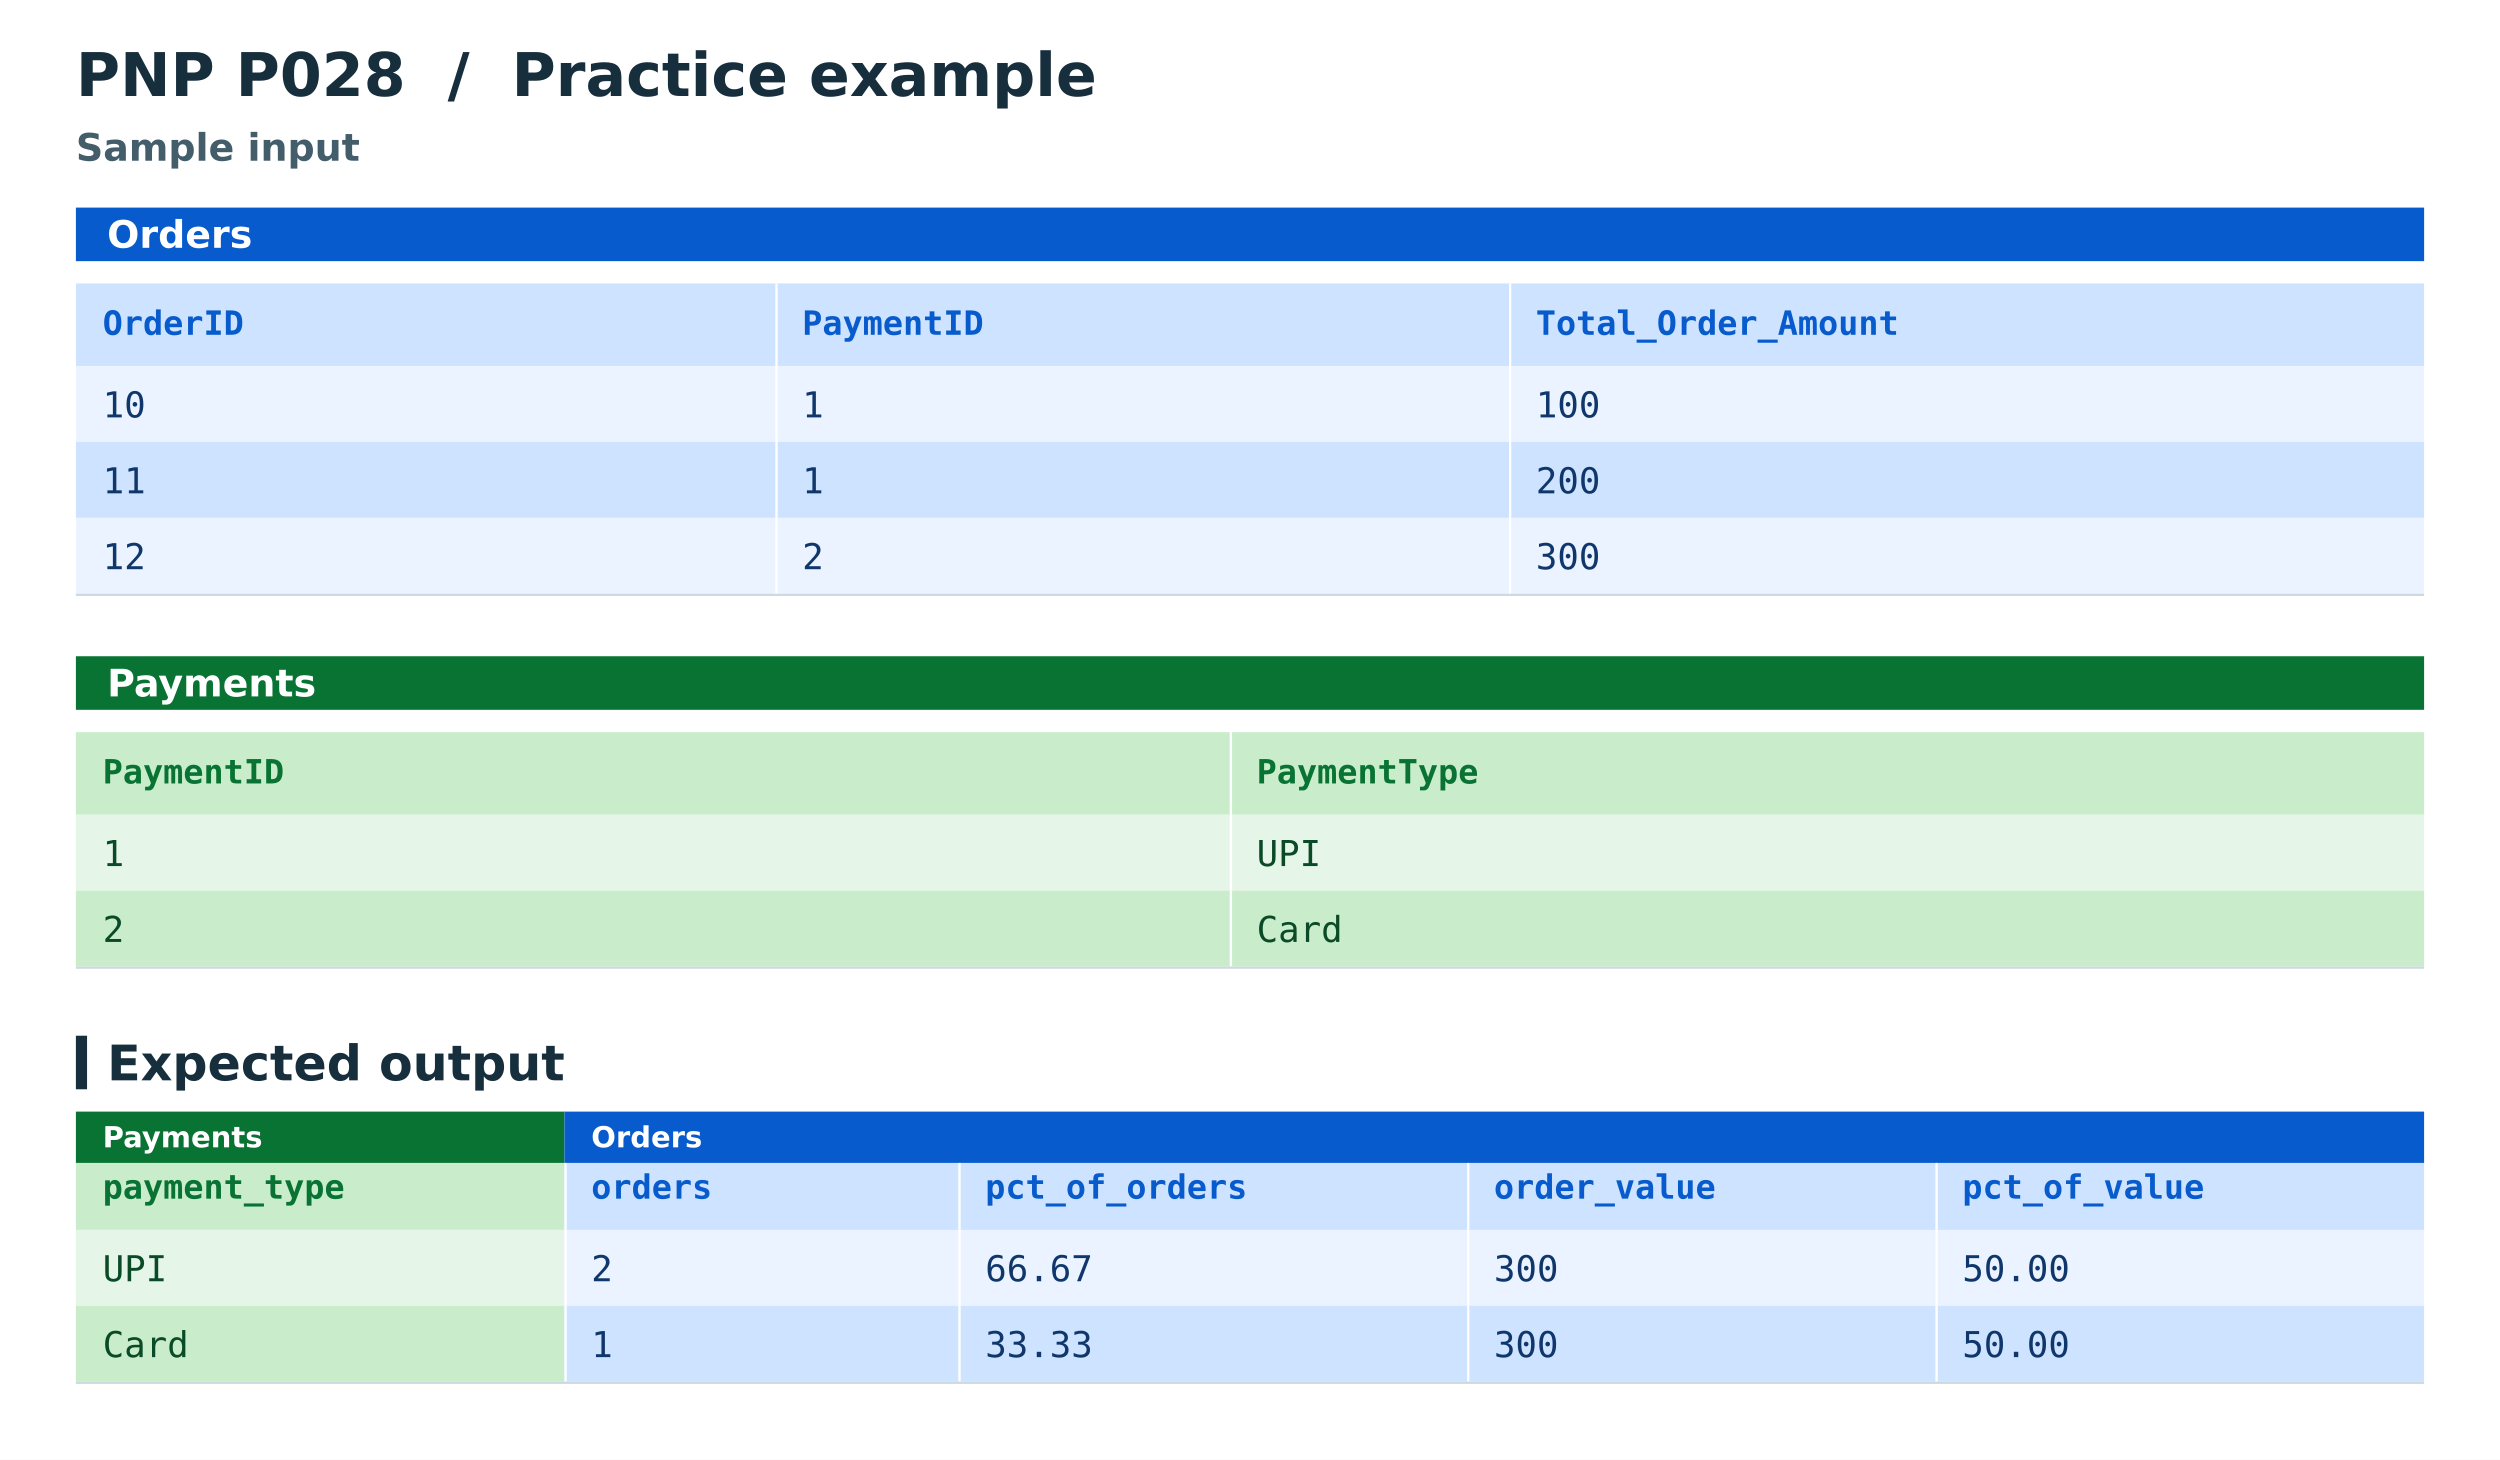
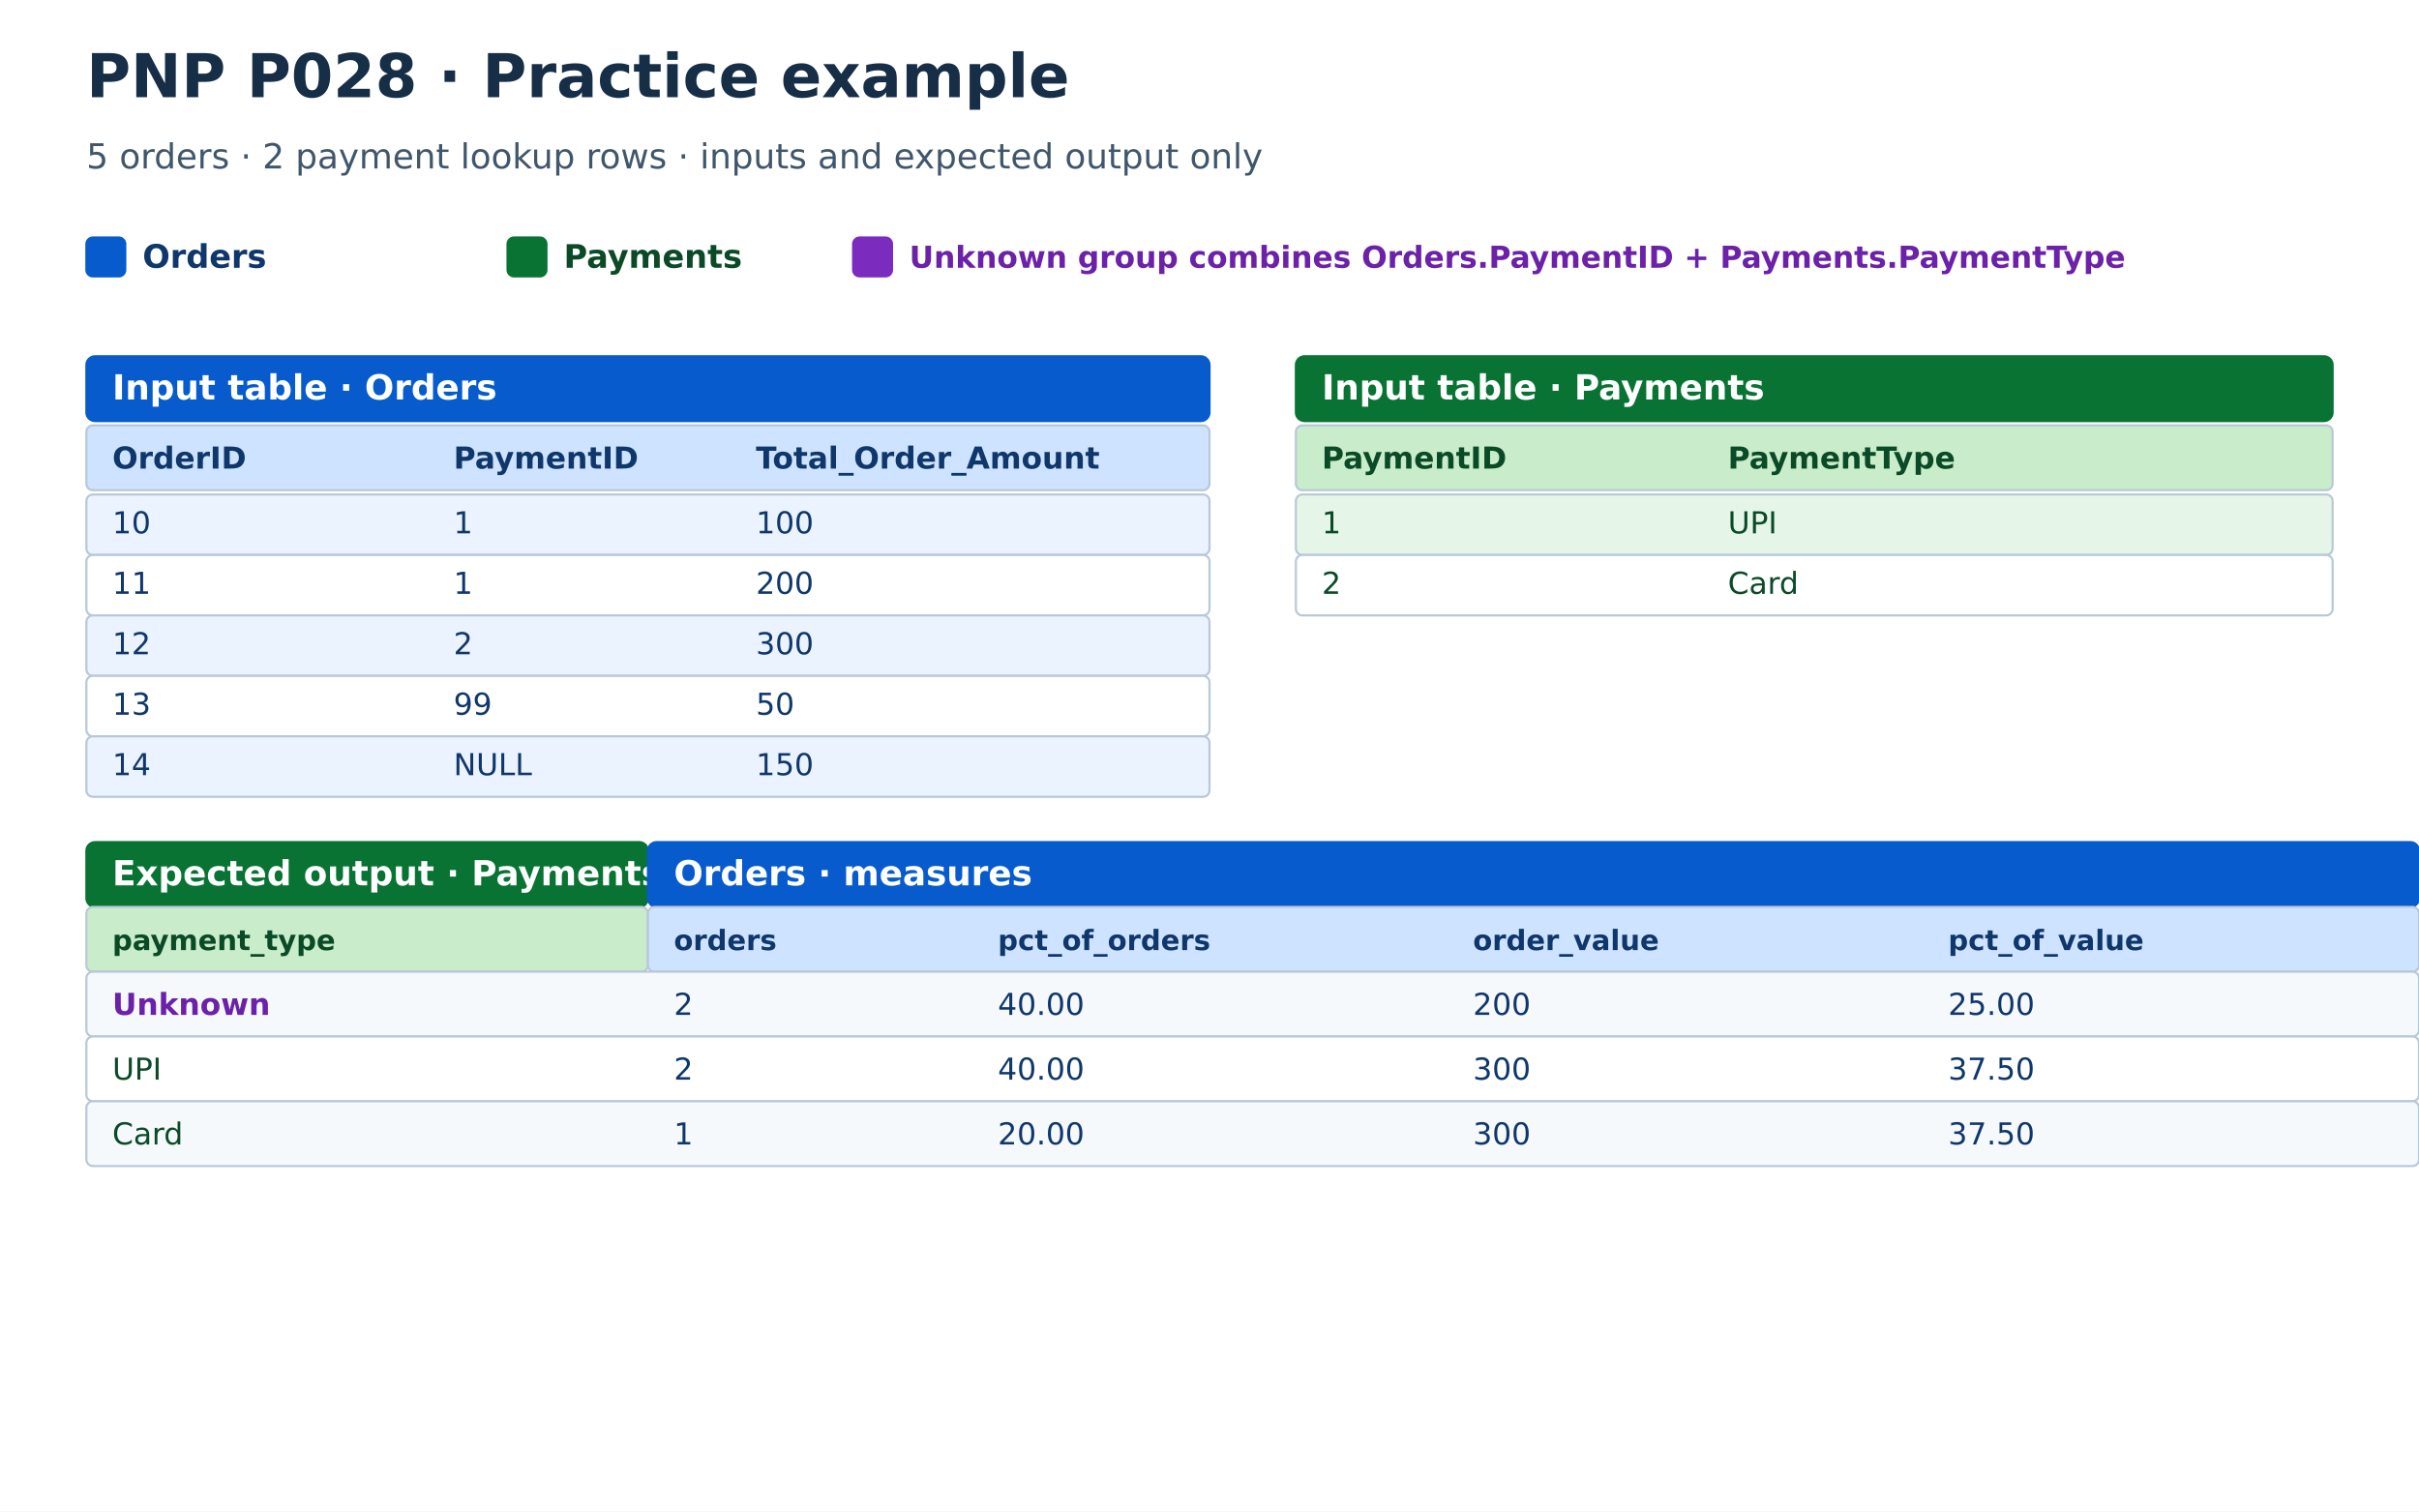
- <svg xmlns="http://www.w3.org/2000/svg" width="1120" role="img" aria-labelledby="figure-title figure-desc" height="654" viewBox="0 0 1120 654">
-   <rect x="0" y="0" width="1120" height="654" fill="#ffffff" />
-   <text x="34" y="43" font-size="27" fill="#172e3d" font-family="DejaVu Sans, sans-serif" font-weight="700" xml:space="preserve">PNP P028  /  Practice example</text>
-   <text x="34" y="72" font-size="17" fill="#435d6b" font-family="DejaVu Sans, sans-serif" font-weight="700" xml:space="preserve">Sample input</text>
-   <g data-table="Orders">
-     <rect x="34" y="93" width="1052.01" height="24" fill="#075BCC" />
-     <text x="48" y="111" font-size="17" fill="#ffffff" font-family="DejaVu Sans, sans-serif" font-weight="700" xml:space="preserve">Orders</text>
-     <g data-header="OrderID" data-source="Orders">
-       <rect x="34" y="127" width="313.39" height="37" fill="#cee3ff" />
-       <text x="46" y="150" font-size="15" fill="#075BCC" font-family="DejaVu Sans Mono, monospace" font-weight="700" xml:space="preserve">OrderID</text>
-     </g>
-     <g data-header="PaymentID" data-source="Orders">
-       <rect x="347.39" y="127" width="328.67" height="37" fill="#cee3ff" />
-       <text x="359.39" y="150" font-size="15" fill="#075BCC" font-family="DejaVu Sans Mono, monospace" font-weight="700" xml:space="preserve">PaymentID</text>
-       <rect x="347.39" y="127" width="1" height="37" fill="#ffffff" />
-     </g>
-     <g data-header="Total_Order_Amount" data-source="Orders">
-       <rect x="676.05" y="127" width="409.95" height="37" fill="#cee3ff" />
-       <text x="688.05" y="150" font-size="15" fill="#075BCC" font-family="DejaVu Sans Mono, monospace" font-weight="700" xml:space="preserve">Total_Order_Amount</text>
-       <rect x="676.05" y="127" width="1" height="37" fill="#ffffff" />
-     </g>
-     <g data-column="OrderID" data-row="1" data-source="Orders" data-value="10">
-       <rect x="34" y="164" width="313.39" height="34" fill="#EAF3FF" />
-       <text x="46" y="187" font-size="16" fill="#10376B" font-family="DejaVu Sans Mono, monospace" xml:space="preserve">10</text>
-     </g>
-     <g data-column="PaymentID" data-row="1" data-source="Orders" data-value="1">
-       <rect x="347.39" y="164" width="328.67" height="34" fill="#EAF3FF" />
-       <rect x="347.39" y="164" width="1" height="34" fill="#ffffff" />
-       <text x="359.39" y="187" font-size="16" fill="#10376B" font-family="DejaVu Sans Mono, monospace" xml:space="preserve">1</text>
-     </g>
-     <g data-column="Total_Order_Amount" data-row="1" data-source="Orders" data-value="100">
-       <rect x="676.05" y="164" width="409.95" height="34" fill="#EAF3FF" />
-       <rect x="676.05" y="164" width="1" height="34" fill="#ffffff" />
-       <text x="688.05" y="187" font-size="16" fill="#10376B" font-family="DejaVu Sans Mono, monospace" xml:space="preserve">100</text>
-     </g>
-     <g data-column="OrderID" data-row="2" data-source="Orders" data-value="11">
-       <rect x="34" y="198" width="313.39" height="34" fill="#CEE3FF" />
-       <text x="46" y="221" font-size="16" fill="#10376B" font-family="DejaVu Sans Mono, monospace" xml:space="preserve">11</text>
-     </g>
-     <g data-column="PaymentID" data-row="2" data-source="Orders" data-value="1">
-       <rect x="347.39" y="198" width="328.67" height="34" fill="#CEE3FF" />
-       <rect x="347.39" y="198" width="1" height="34" fill="#ffffff" />
-       <text x="359.39" y="221" font-size="16" fill="#10376B" font-family="DejaVu Sans Mono, monospace" xml:space="preserve">1</text>
-     </g>
-     <g data-column="Total_Order_Amount" data-row="2" data-source="Orders" data-value="200">
-       <rect x="676.05" y="198" width="409.95" height="34" fill="#CEE3FF" />
-       <rect x="676.05" y="198" width="1" height="34" fill="#ffffff" />
-       <text x="688.05" y="221" font-size="16" fill="#10376B" font-family="DejaVu Sans Mono, monospace" xml:space="preserve">200</text>
-     </g>
-     <g data-column="OrderID" data-row="3" data-source="Orders" data-value="12">
-       <rect x="34" y="232" width="313.39" height="34" fill="#EAF3FF" />
-       <text x="46" y="255" font-size="16" fill="#10376B" font-family="DejaVu Sans Mono, monospace" xml:space="preserve">12</text>
-     </g>
-     <g data-column="PaymentID" data-row="3" data-source="Orders" data-value="2">
-       <rect x="347.39" y="232" width="328.67" height="34" fill="#EAF3FF" />
-       <rect x="347.39" y="232" width="1" height="34" fill="#ffffff" />
-       <text x="359.39" y="255" font-size="16" fill="#10376B" font-family="DejaVu Sans Mono, monospace" xml:space="preserve">2</text>
-     </g>
-     <g data-column="Total_Order_Amount" data-row="3" data-source="Orders" data-value="300">
-       <rect x="676.05" y="232" width="409.95" height="34" fill="#EAF3FF" />
-       <rect x="676.05" y="232" width="1" height="34" fill="#ffffff" />
-       <text x="688.05" y="255" font-size="16" fill="#10376B" font-family="DejaVu Sans Mono, monospace" xml:space="preserve">300</text>
-     </g>
-     <rect x="34" y="266" width="1052" height="1" fill="#ccd9de" />
-   </g>
-   <g data-table="Payments">
-     <rect x="34" y="294" width="1052" height="24" fill="#087333" />
-     <text x="48" y="312" font-size="17" fill="#ffffff" font-family="DejaVu Sans, sans-serif" font-weight="700" xml:space="preserve">Payments</text>
-     <g data-header="PaymentID" data-source="Payments">
-       <rect x="34" y="328" width="516.97" height="37" fill="#c9ecca" />
-       <text x="46" y="351" font-size="15" fill="#087333" font-family="DejaVu Sans Mono, monospace" font-weight="700" xml:space="preserve">PaymentID</text>
-     </g>
-     <g data-header="PaymentType" data-source="Payments">
-       <rect x="550.97" y="328" width="535.03" height="37" fill="#c9ecca" />
-       <text x="562.97" y="351" font-size="15" fill="#087333" font-family="DejaVu Sans Mono, monospace" font-weight="700" xml:space="preserve">PaymentType</text>
-       <rect x="550.97" y="328" width="1" height="37" fill="#ffffff" />
-     </g>
-     <g data-column="PaymentID" data-row="1" data-source="Payments" data-value="1">
-       <rect x="34" y="365" width="516.97" height="34" fill="#E5F6E8" />
-       <text x="46" y="388" font-size="16" fill="#0B4A27" font-family="DejaVu Sans Mono, monospace" xml:space="preserve">1</text>
-     </g>
-     <g data-column="PaymentType" data-row="1" data-source="Payments" data-value="UPI">
-       <rect x="550.97" y="365" width="535.03" height="34" fill="#E5F6E8" />
-       <rect x="550.97" y="365" width="1" height="34" fill="#ffffff" />
-       <text x="562.97" y="388" font-size="16" fill="#0B4A27" font-family="DejaVu Sans Mono, monospace" xml:space="preserve">UPI</text>
-     </g>
-     <g data-column="PaymentID" data-row="2" data-source="Payments" data-value="2">
-       <rect x="34" y="399" width="516.97" height="34" fill="#C9ECCA" />
-       <text x="46" y="422" font-size="16" fill="#0B4A27" font-family="DejaVu Sans Mono, monospace" xml:space="preserve">2</text>
-     </g>
-     <g data-column="PaymentType" data-row="2" data-source="Payments" data-value="Card">
-       <rect x="550.97" y="399" width="535.03" height="34" fill="#C9ECCA" />
-       <rect x="550.97" y="399" width="1" height="34" fill="#ffffff" />
-       <text x="562.97" y="422" font-size="16" fill="#0B4A27" font-family="DejaVu Sans Mono, monospace" xml:space="preserve">Card</text>
-     </g>
-     <rect x="34" y="433" width="1052" height="1" fill="#ccd9de" />
-   </g>
-   <g data-table="Expected output">
-     <rect x="34" y="464" width="5" height="24" fill="#172e3d" />
-     <text x="48" y="484" font-size="22" fill="#172e3d" font-family="DejaVu Sans, sans-serif" font-weight="700" xml:space="preserve">Expected output</text>
-     <g data-header="payment_type" data-source="Payments">
-       <rect x="34" y="498" width="218.88" height="23" fill="#087333" />
-       <text x="46" y="514" font-size="13" fill="#ffffff" font-family="DejaVu Sans, sans-serif" font-weight="700" xml:space="preserve">Payments</text>
-       <rect x="34" y="521" width="218.88" height="30" fill="#c9ecca" />
-       <text x="46" y="537" font-size="15" fill="#087333" font-family="DejaVu Sans Mono, monospace" font-weight="700" xml:space="preserve">payment_type</text>
-     </g>
-     <g data-header="orders" data-source="Orders">
-       <rect x="252.88" y="498" width="833.12" height="23" fill="#075BCC" />
-       <text x="264.88" y="514" font-size="13" fill="#ffffff" font-family="DejaVu Sans, sans-serif" font-weight="700" xml:space="preserve">Orders</text>
-       <rect x="252.88" y="521" width="176.5" height="30" fill="#cee3ff" />
-       <text x="264.88" y="537" font-size="15" fill="#075BCC" font-family="DejaVu Sans Mono, monospace" font-weight="700" xml:space="preserve">orders</text>
-       <rect x="252.88" y="521" width="1" height="30" fill="#ffffff" />
-     </g>
-     <g data-header="pct_of_orders" data-source="Orders">
-       <rect x="429.38" y="521" width="227.91" height="30" fill="#cee3ff" />
-       <text x="441.38" y="537" font-size="15" fill="#075BCC" font-family="DejaVu Sans Mono, monospace" font-weight="700" xml:space="preserve">pct_of_orders</text>
-       <rect x="429.38" y="521" width="1" height="30" fill="#ffffff" />
-     </g>
-     <g data-header="order_value" data-source="Orders">
-       <rect x="657.28" y="521" width="209.84" height="30" fill="#cee3ff" />
-       <text x="669.28" y="537" font-size="15" fill="#075BCC" font-family="DejaVu Sans Mono, monospace" font-weight="700" xml:space="preserve">order_value</text>
-       <rect x="657.28" y="521" width="1" height="30" fill="#ffffff" />
-     </g>
-     <g data-header="pct_of_value" data-source="Orders">
-       <rect x="867.12" y="521" width="218.88" height="30" fill="#cee3ff" />
-       <text x="879.12" y="537" font-size="15" fill="#075BCC" font-family="DejaVu Sans Mono, monospace" font-weight="700" xml:space="preserve">pct_of_value</text>
-       <rect x="867.12" y="521" width="1" height="30" fill="#ffffff" />
-     </g>
-     <g data-column="payment_type" data-row="1" data-source="Payments" data-value="UPI">
-       <rect x="34" y="551" width="218.88" height="34" fill="#E5F6E8" />
-       <text x="46" y="574" font-size="16" fill="#0B4A27" font-family="DejaVu Sans Mono, monospace" xml:space="preserve">UPI</text>
-     </g>
-     <g data-column="orders" data-row="1" data-source="Orders" data-value="2">
-       <rect x="252.88" y="551" width="176.5" height="34" fill="#EAF3FF" />
-       <rect x="252.88" y="551" width="1" height="34" fill="#ffffff" />
-       <text x="264.88" y="574" font-size="16" fill="#10376B" font-family="DejaVu Sans Mono, monospace" xml:space="preserve">2</text>
-     </g>
-     <g data-column="pct_of_orders" data-row="1" data-source="Orders" data-value="66.67">
-       <rect x="429.38" y="551" width="227.91" height="34" fill="#EAF3FF" />
-       <rect x="429.38" y="551" width="1" height="34" fill="#ffffff" />
-       <text x="441.38" y="574" font-size="16" fill="#10376B" font-family="DejaVu Sans Mono, monospace" xml:space="preserve">66.67</text>
-     </g>
-     <g data-column="order_value" data-row="1" data-source="Orders" data-value="300">
-       <rect x="657.28" y="551" width="209.84" height="34" fill="#EAF3FF" />
-       <rect x="657.28" y="551" width="1" height="34" fill="#ffffff" />
-       <text x="669.28" y="574" font-size="16" fill="#10376B" font-family="DejaVu Sans Mono, monospace" xml:space="preserve">300</text>
-     </g>
-     <g data-column="pct_of_value" data-row="1" data-source="Orders" data-value="50.00">
-       <rect x="867.12" y="551" width="218.88" height="34" fill="#EAF3FF" />
-       <rect x="867.12" y="551" width="1" height="34" fill="#ffffff" />
-       <text x="879.12" y="574" font-size="16" fill="#10376B" font-family="DejaVu Sans Mono, monospace" xml:space="preserve">50.00</text>
-     </g>
-     <g data-column="payment_type" data-row="2" data-source="Payments" data-value="Card">
-       <rect x="34" y="585" width="218.88" height="34" fill="#C9ECCA" />
-       <text x="46" y="608" font-size="16" fill="#0B4A27" font-family="DejaVu Sans Mono, monospace" xml:space="preserve">Card</text>
-     </g>
-     <g data-column="orders" data-row="2" data-source="Orders" data-value="1">
-       <rect x="252.88" y="585" width="176.5" height="34" fill="#CEE3FF" />
-       <rect x="252.88" y="585" width="1" height="34" fill="#ffffff" />
-       <text x="264.88" y="608" font-size="16" fill="#10376B" font-family="DejaVu Sans Mono, monospace" xml:space="preserve">1</text>
-     </g>
-     <g data-column="pct_of_orders" data-row="2" data-source="Orders" data-value="33.33">
-       <rect x="429.38" y="585" width="227.91" height="34" fill="#CEE3FF" />
-       <rect x="429.38" y="585" width="1" height="34" fill="#ffffff" />
-       <text x="441.38" y="608" font-size="16" fill="#10376B" font-family="DejaVu Sans Mono, monospace" xml:space="preserve">33.33</text>
-     </g>
-     <g data-column="order_value" data-row="2" data-source="Orders" data-value="300">
-       <rect x="657.28" y="585" width="209.84" height="34" fill="#CEE3FF" />
-       <rect x="657.28" y="585" width="1" height="34" fill="#ffffff" />
-       <text x="669.28" y="608" font-size="16" fill="#10376B" font-family="DejaVu Sans Mono, monospace" xml:space="preserve">300</text>
-     </g>
-     <g data-column="pct_of_value" data-row="2" data-source="Orders" data-value="50.00">
-       <rect x="867.12" y="585" width="218.88" height="34" fill="#CEE3FF" />
-       <rect x="867.12" y="585" width="1" height="34" fill="#ffffff" />
-       <text x="879.12" y="608" font-size="16" fill="#10376B" font-family="DejaVu Sans Mono, monospace" xml:space="preserve">50.00</text>
-     </g>
-     <rect x="34" y="619" width="1052" height="1" fill="#ccd9de" />
-   </g>
+ <svg xmlns="http://www.w3.org/2000/svg" width="1120" height="700" viewBox="0 0 1120 700" role="img" aria-labelledby="title desc">
+   <rect width="1120" height="700" fill="#FFFFFF" />
+   <text x="40" y="45" font-family="DejaVu Sans,Arial,sans-serif" font-size="28" font-weight="700" fill="#172E47">PNP P028 · Practice example</text>
+   <text x="40" y="78" font-family="DejaVu Sans,Arial,sans-serif" font-size="16" fill="#40566B">5 orders · 2 payment lookup rows · inputs and expected output only</text>
+   <rect x="40" y="110" width="18" height="18" rx="3" fill="#075BCC" stroke="#075BCC" />
+   <text x="66" y="124" font-family="DejaVu Sans,Arial,sans-serif" font-size="15" font-weight="700" fill="#10376B" text-anchor="start">Orders</text>
+   <rect x="235" y="110" width="18" height="18" rx="3" fill="#087333" stroke="#087333" />
+   <text x="261" y="124" font-family="DejaVu Sans,Arial,sans-serif" font-size="15" font-weight="700" fill="#0B4A27" text-anchor="start">Payments</text>
+   <rect x="395" y="110" width="18" height="18" rx="3" fill="#7B2CBF" stroke="#7B2CBF" />
+   <text x="421" y="124" font-family="DejaVu Sans,Arial,sans-serif" font-size="14" font-weight="700" fill="#6B21A8" text-anchor="start">Unknown group combines Orders.PaymentID + Payments.PaymentType</text>
+   <rect x="40" y="165" width="520" height="30" rx="4" fill="#075BCC" stroke="#075BCC" />
+   <text x="52" y="185" font-family="DejaVu Sans,Arial,sans-serif" font-size="16" font-weight="700" fill="#FFFFFF" text-anchor="start">Input table · Orders</text>
+   <rect x="40" y="197" width="520" height="30" rx="3" fill="#CEE3FF" stroke="#B9C8D8" />
+   <text x="52" y="217" font-family="DejaVu Sans,Arial,sans-serif" font-size="14" font-weight="700" fill="#10376B" text-anchor="start">OrderID</text>
+   <text x="210" y="217" font-family="DejaVu Sans,Arial,sans-serif" font-size="14" font-weight="700" fill="#10376B" text-anchor="start">PaymentID</text>
+   <text x="350" y="217" font-family="DejaVu Sans,Arial,sans-serif" font-size="14" font-weight="700" fill="#10376B" text-anchor="start">Total_Order_Amount</text>
+   <rect x="40" y="229" width="520" height="28" rx="3" fill="#EAF3FF" stroke="#B9C8D8" />
+   <text x="52" y="247" font-family="DejaVu Sans,Arial,sans-serif" font-size="14" font-weight="400" fill="#10376B" text-anchor="start">10</text>
+   <text x="210" y="247" font-family="DejaVu Sans,Arial,sans-serif" font-size="14" font-weight="400" fill="#10376B" text-anchor="start">1</text>
+   <text x="350" y="247" font-family="DejaVu Sans,Arial,sans-serif" font-size="14" font-weight="400" fill="#10376B" text-anchor="start">100</text>
+   <rect x="40" y="257" width="520" height="28" rx="3" fill="#FFFFFF" stroke="#B9C8D8" />
+   <text x="52" y="275" font-family="DejaVu Sans,Arial,sans-serif" font-size="14" font-weight="400" fill="#10376B" text-anchor="start">11</text>
+   <text x="210" y="275" font-family="DejaVu Sans,Arial,sans-serif" font-size="14" font-weight="400" fill="#10376B" text-anchor="start">1</text>
+   <text x="350" y="275" font-family="DejaVu Sans,Arial,sans-serif" font-size="14" font-weight="400" fill="#10376B" text-anchor="start">200</text>
+   <rect x="40" y="285" width="520" height="28" rx="3" fill="#EAF3FF" stroke="#B9C8D8" />
+   <text x="52" y="303" font-family="DejaVu Sans,Arial,sans-serif" font-size="14" font-weight="400" fill="#10376B" text-anchor="start">12</text>
+   <text x="210" y="303" font-family="DejaVu Sans,Arial,sans-serif" font-size="14" font-weight="400" fill="#10376B" text-anchor="start">2</text>
+   <text x="350" y="303" font-family="DejaVu Sans,Arial,sans-serif" font-size="14" font-weight="400" fill="#10376B" text-anchor="start">300</text>
+   <rect x="40" y="313" width="520" height="28" rx="3" fill="#FFFFFF" stroke="#B9C8D8" />
+   <text x="52" y="331" font-family="DejaVu Sans,Arial,sans-serif" font-size="14" font-weight="400" fill="#10376B" text-anchor="start">13</text>
+   <text x="210" y="331" font-family="DejaVu Sans,Arial,sans-serif" font-size="14" font-weight="400" fill="#10376B" text-anchor="start">99</text>
+   <text x="350" y="331" font-family="DejaVu Sans,Arial,sans-serif" font-size="14" font-weight="400" fill="#10376B" text-anchor="start">50</text>
+   <rect x="40" y="341" width="520" height="28" rx="3" fill="#EAF3FF" stroke="#B9C8D8" />
+   <text x="52" y="359" font-family="DejaVu Sans,Arial,sans-serif" font-size="14" font-weight="400" fill="#10376B" text-anchor="start">14</text>
+   <text x="210" y="359" font-family="DejaVu Sans,Arial,sans-serif" font-size="14" font-weight="400" fill="#10376B" text-anchor="start">NULL</text>
+   <text x="350" y="359" font-family="DejaVu Sans,Arial,sans-serif" font-size="14" font-weight="400" fill="#10376B" text-anchor="start">150</text>
+   <rect x="600" y="165" width="480" height="30" rx="4" fill="#087333" stroke="#087333" />
+   <text x="612" y="185" font-family="DejaVu Sans,Arial,sans-serif" font-size="16" font-weight="700" fill="#FFFFFF" text-anchor="start">Input table · Payments</text>
+   <rect x="600" y="197" width="480" height="30" rx="3" fill="#C9ECCA" stroke="#B9C8D8" />
+   <text x="612" y="217" font-family="DejaVu Sans,Arial,sans-serif" font-size="14" font-weight="700" fill="#0B4A27" text-anchor="start">PaymentID</text>
+   <text x="800" y="217" font-family="DejaVu Sans,Arial,sans-serif" font-size="14" font-weight="700" fill="#0B4A27" text-anchor="start">PaymentType</text>
+   <rect x="600" y="229" width="480" height="28" rx="3" fill="#E5F6E8" stroke="#B9C8D8" />
+   <text x="612" y="247" font-family="DejaVu Sans,Arial,sans-serif" font-size="14" font-weight="400" fill="#0B4A27" text-anchor="start">1</text>
+   <text x="800" y="247" font-family="DejaVu Sans,Arial,sans-serif" font-size="14" font-weight="400" fill="#0B4A27" text-anchor="start">UPI</text>
+   <rect x="600" y="257" width="480" height="28" rx="3" fill="#FFFFFF" stroke="#B9C8D8" />
+   <text x="612" y="275" font-family="DejaVu Sans,Arial,sans-serif" font-size="14" font-weight="400" fill="#0B4A27" text-anchor="start">2</text>
+   <text x="800" y="275" font-family="DejaVu Sans,Arial,sans-serif" font-size="14" font-weight="400" fill="#0B4A27" text-anchor="start">Card</text>
+   <rect x="40" y="390" width="260" height="30" rx="4" fill="#087333" stroke="#087333" />
+   <text x="52" y="410" font-family="DejaVu Sans,Arial,sans-serif" font-size="16" font-weight="700" fill="#FFFFFF" text-anchor="start">Expected output · Payments</text>
+   <rect x="300" y="390" width="820" height="30" rx="4" fill="#075BCC" stroke="#075BCC" />
+   <text x="312" y="410" font-family="DejaVu Sans,Arial,sans-serif" font-size="16" font-weight="700" fill="#FFFFFF" text-anchor="start">Orders · measures</text>
+   <rect x="40" y="420" width="260" height="30" rx="3" fill="#C9ECCA" stroke="#B9C8D8" />
+   <rect x="300" y="420" width="820" height="30" rx="3" fill="#CEE3FF" stroke="#B9C8D8" />
+   <text x="52" y="440" font-family="DejaVu Sans,Arial,sans-serif" font-size="13" font-weight="700" fill="#0B4A27" text-anchor="start">payment_type</text>
+   <text x="312" y="440" font-family="DejaVu Sans,Arial,sans-serif" font-size="13" font-weight="700" fill="#10376B" text-anchor="start">orders</text>
+   <text x="462" y="440" font-family="DejaVu Sans,Arial,sans-serif" font-size="13" font-weight="700" fill="#10376B" text-anchor="start">pct_of_orders</text>
+   <text x="682" y="440" font-family="DejaVu Sans,Arial,sans-serif" font-size="13" font-weight="700" fill="#10376B" text-anchor="start">order_value</text>
+   <text x="902" y="440" font-family="DejaVu Sans,Arial,sans-serif" font-size="13" font-weight="700" fill="#10376B" text-anchor="start">pct_of_value</text>
+   <rect x="40" y="450" width="1080" height="30" rx="3" fill="#F6F9FC" stroke="#B9C8D8" />
+   <text x="52" y="470" font-family="DejaVu Sans,Arial,sans-serif" font-size="14" font-weight="700" fill="#6B21A8" text-anchor="start">Unknown</text>
+   <text x="312" y="470" font-family="DejaVu Sans,Arial,sans-serif" font-size="14" font-weight="400" fill="#10376B" text-anchor="start">2</text>
+   <text x="462" y="470" font-family="DejaVu Sans,Arial,sans-serif" font-size="14" font-weight="400" fill="#10376B" text-anchor="start">40.00</text>
+   <text x="682" y="470" font-family="DejaVu Sans,Arial,sans-serif" font-size="14" font-weight="400" fill="#10376B" text-anchor="start">200</text>
+   <text x="902" y="470" font-family="DejaVu Sans,Arial,sans-serif" font-size="14" font-weight="400" fill="#10376B" text-anchor="start">25.00</text>
+   <rect x="40" y="480" width="1080" height="30" rx="3" fill="#FFFFFF" stroke="#B9C8D8" />
+   <text x="52" y="500" font-family="DejaVu Sans,Arial,sans-serif" font-size="14" font-weight="400" fill="#0B4A27" text-anchor="start">UPI</text>
+   <text x="312" y="500" font-family="DejaVu Sans,Arial,sans-serif" font-size="14" font-weight="400" fill="#10376B" text-anchor="start">2</text>
+   <text x="462" y="500" font-family="DejaVu Sans,Arial,sans-serif" font-size="14" font-weight="400" fill="#10376B" text-anchor="start">40.00</text>
+   <text x="682" y="500" font-family="DejaVu Sans,Arial,sans-serif" font-size="14" font-weight="400" fill="#10376B" text-anchor="start">300</text>
+   <text x="902" y="500" font-family="DejaVu Sans,Arial,sans-serif" font-size="14" font-weight="400" fill="#10376B" text-anchor="start">37.50</text>
+   <rect x="40" y="510" width="1080" height="30" rx="3" fill="#F6F9FC" stroke="#B9C8D8" />
+   <text x="52" y="530" font-family="DejaVu Sans,Arial,sans-serif" font-size="14" font-weight="400" fill="#0B4A27" text-anchor="start">Card</text>
+   <text x="312" y="530" font-family="DejaVu Sans,Arial,sans-serif" font-size="14" font-weight="400" fill="#10376B" text-anchor="start">1</text>
+   <text x="462" y="530" font-family="DejaVu Sans,Arial,sans-serif" font-size="14" font-weight="400" fill="#10376B" text-anchor="start">20.00</text>
+   <text x="682" y="530" font-family="DejaVu Sans,Arial,sans-serif" font-size="14" font-weight="400" fill="#10376B" text-anchor="start">300</text>
+   <text x="902" y="530" font-family="DejaVu Sans,Arial,sans-serif" font-size="14" font-weight="400" fill="#10376B" text-anchor="start">37.50</text>
</svg>
